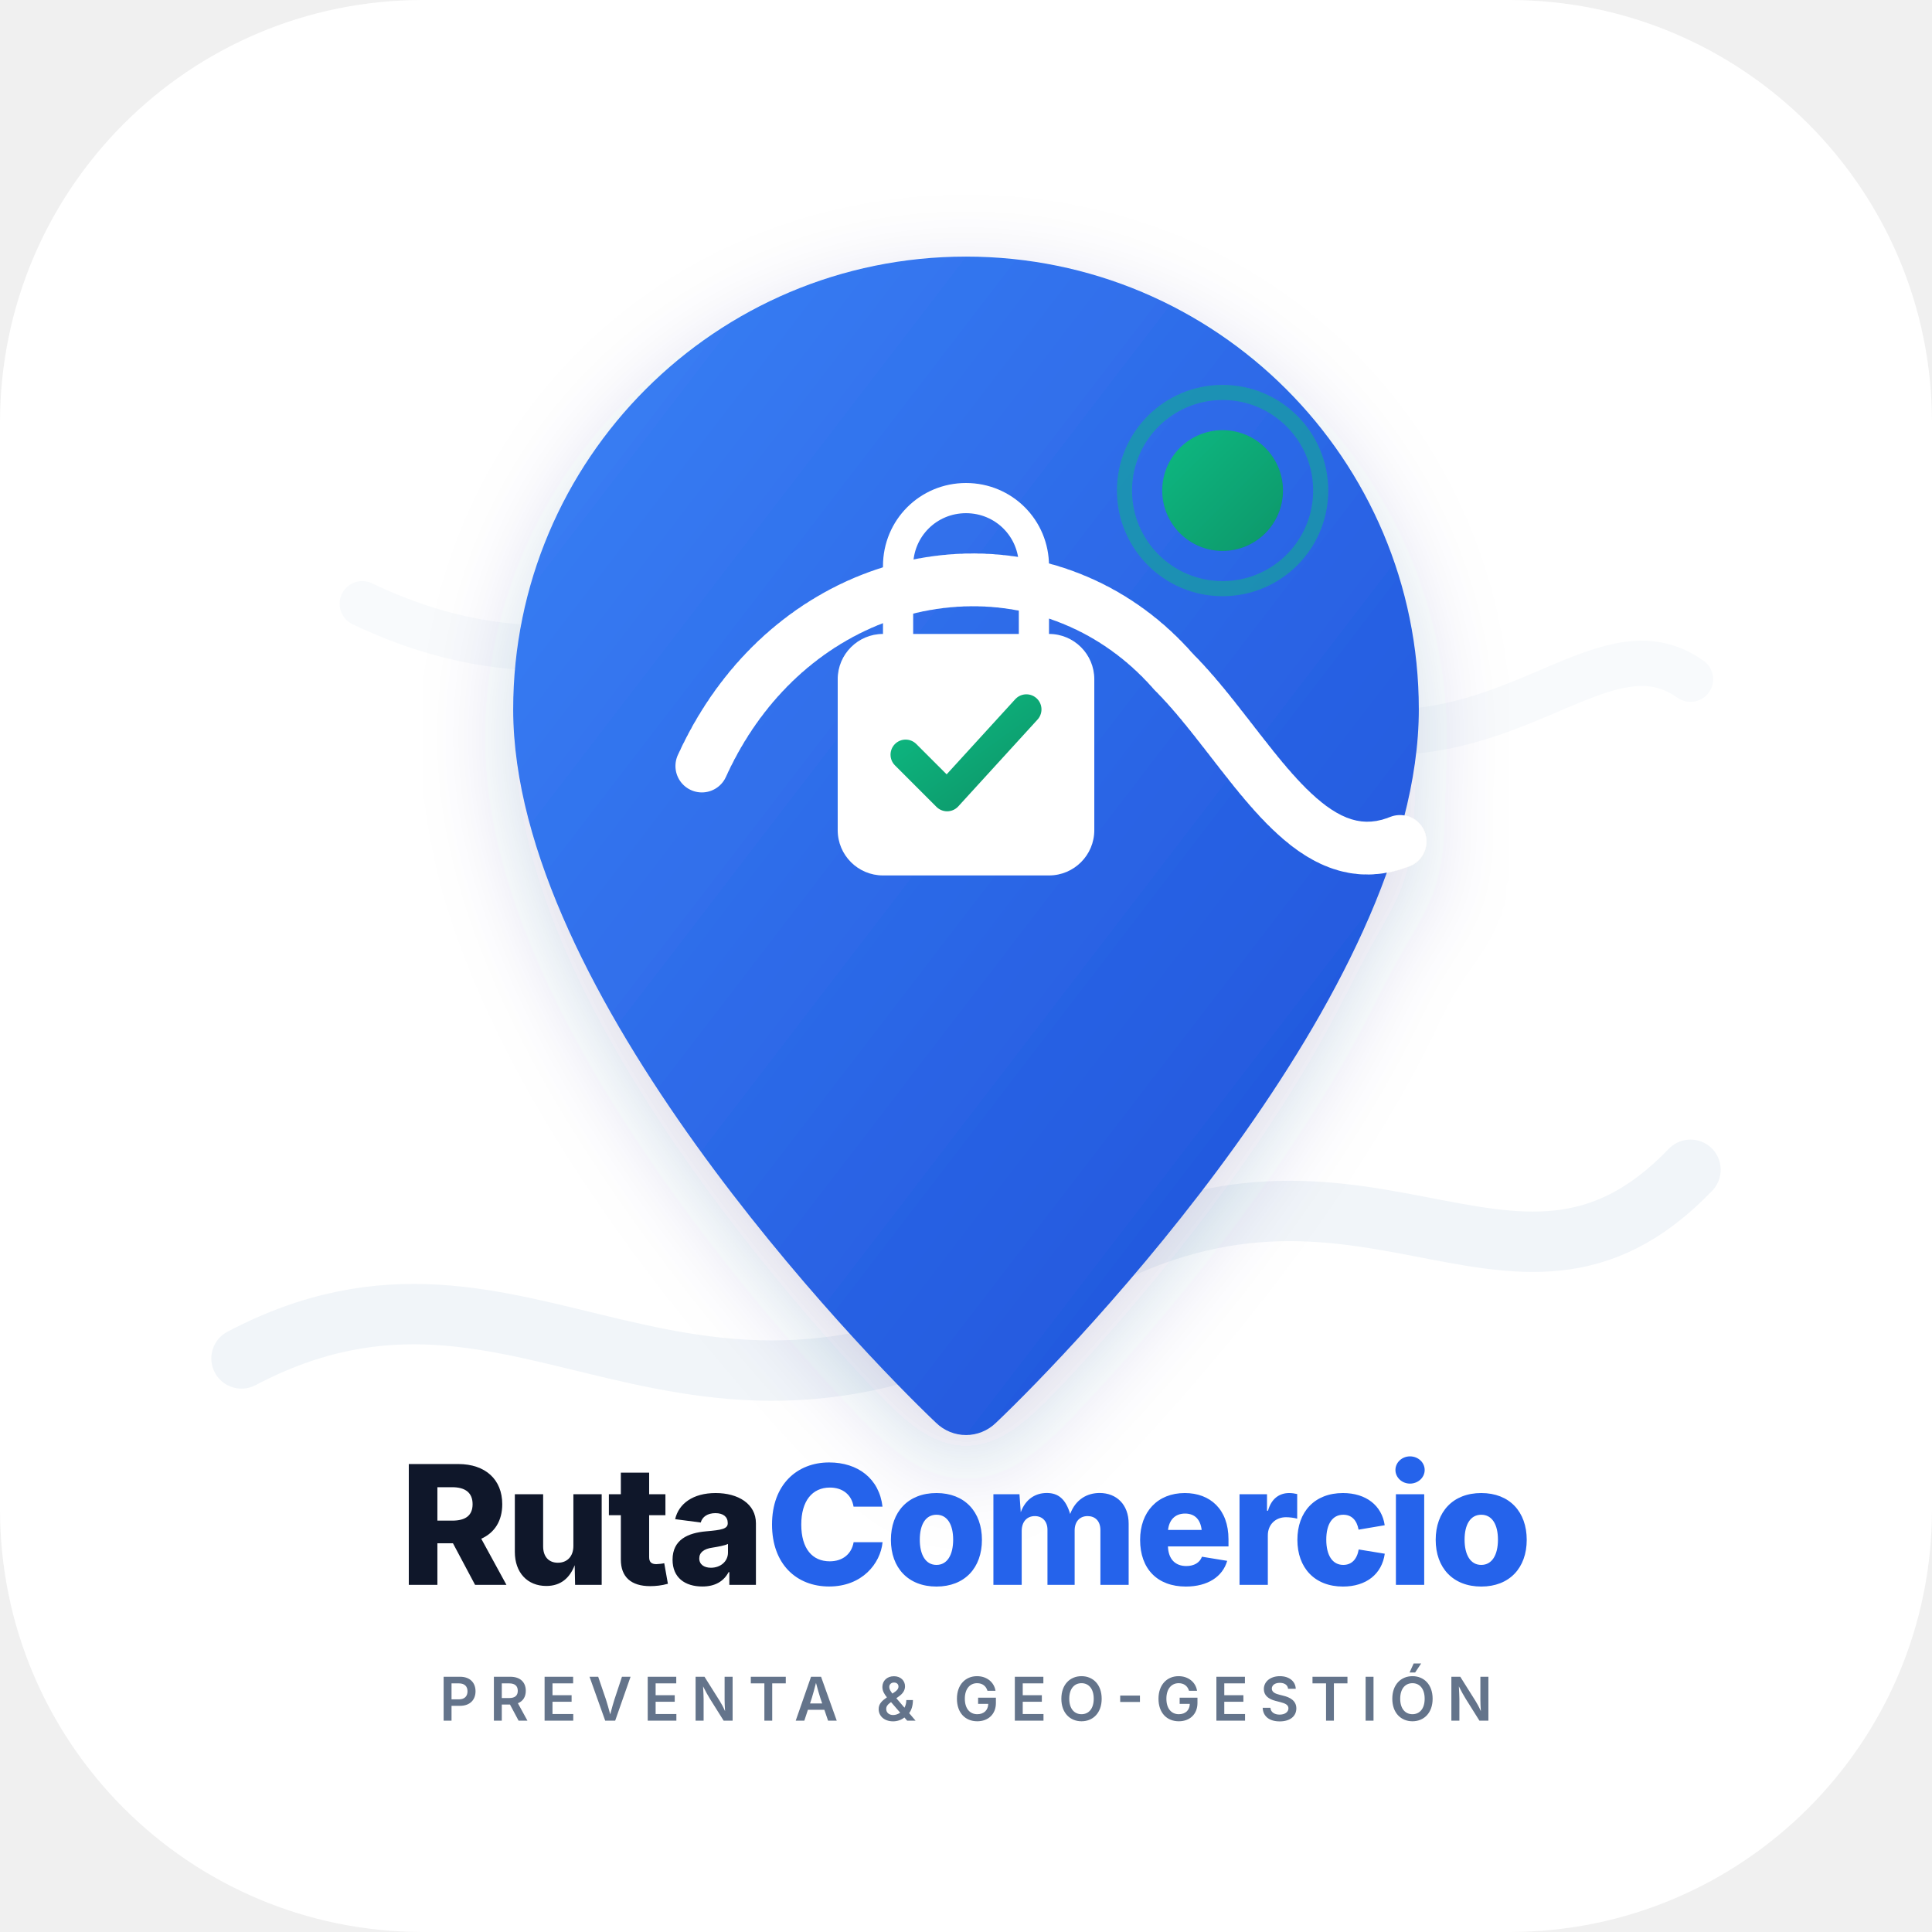
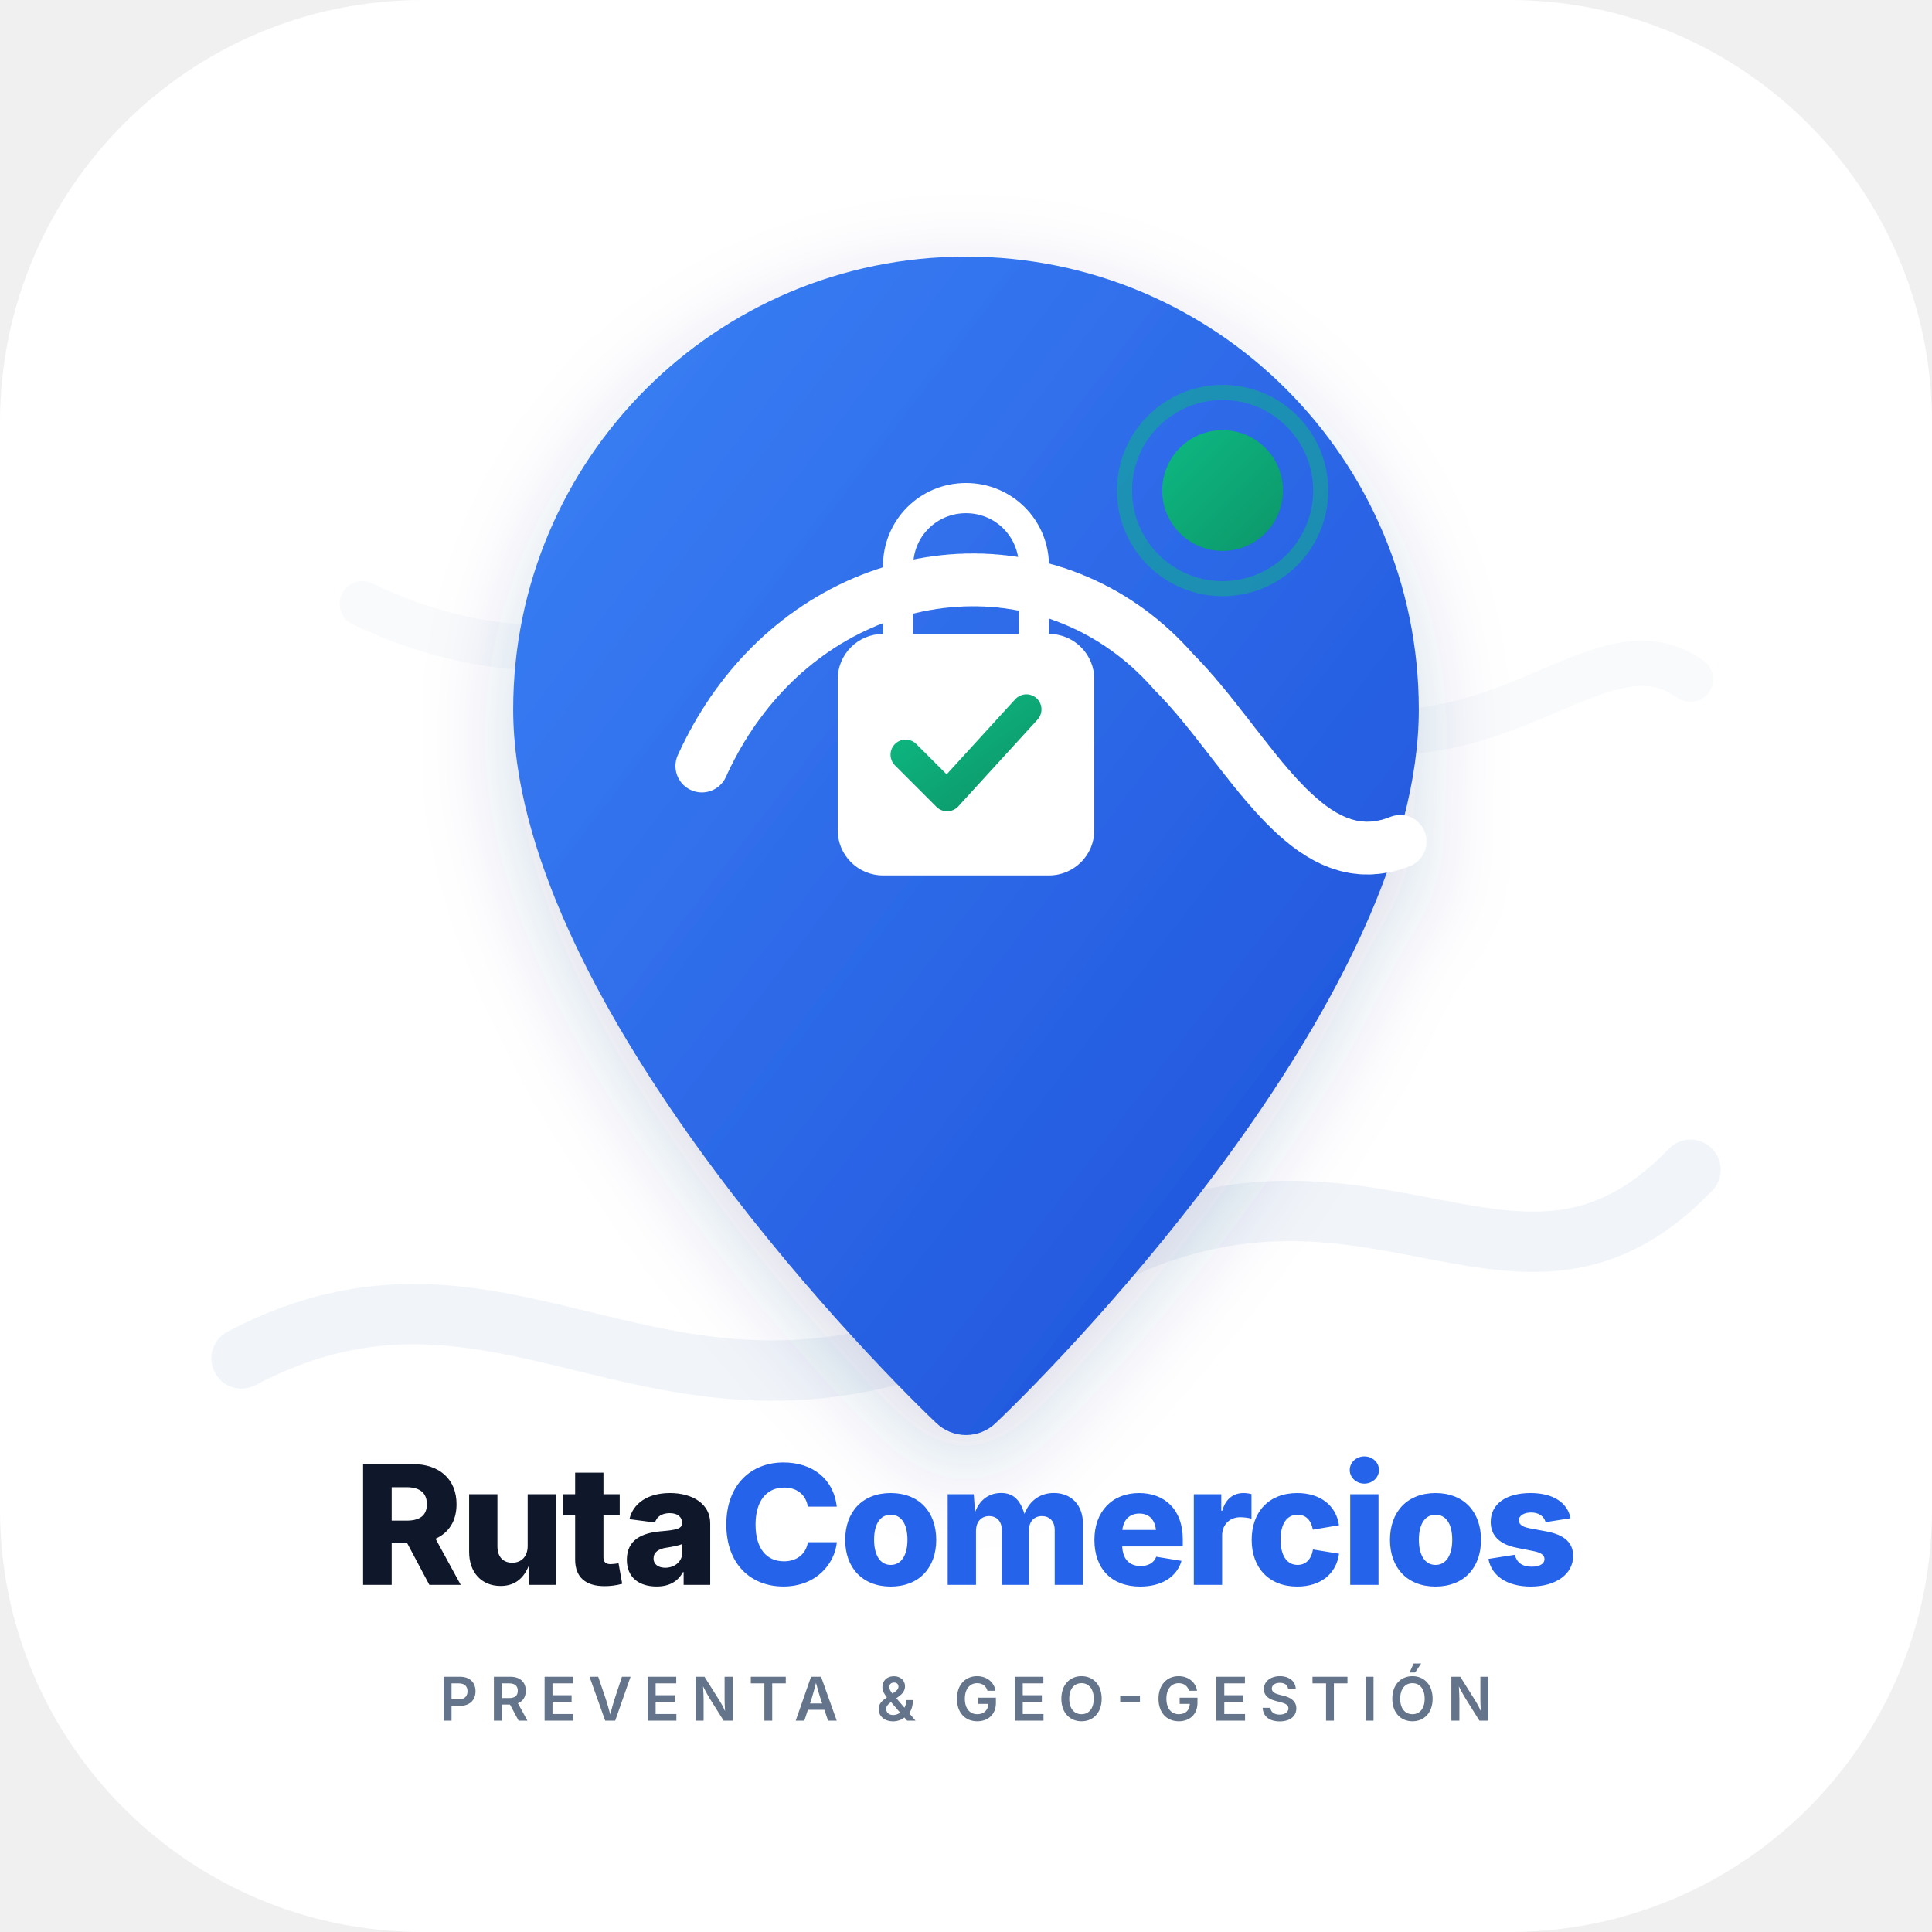
<svg xmlns="http://www.w3.org/2000/svg" viewBox="0 0 512 512" width="100%" height="100%">
  <defs>
    <linearGradient id="blueGrad" x1="0%" y1="0%" x2="100%" y2="100%">
      <stop offset="0%" stop-color="#3b82f6" />
      <stop offset="100%" stop-color="#1d4ed8" />
    </linearGradient>
    <linearGradient id="accentGrad" x1="0%" y1="0%" x2="100%" y2="100%">
      <stop offset="0%" stop-color="#10b981" />
      <stop offset="100%" stop-color="#059669" />
    </linearGradient>
    <filter id="softShadow" x="-10%" y="-10%" width="120%" height="120%">
      <feDropShadow dx="0" dy="8" stdDeviation="12" flood-color="#1e3a8a" flood-opacity="0.18" />
    </filter>
  </defs>
  <rect width="512" height="512" rx="112" fill="#ffffff" />
  <path d="M 64 360 C 140 320, 180 400, 280 340 C 360 290, 400 360, 448 310" fill="none" stroke="#f1f5f9" stroke-width="16" stroke-linecap="round" />
  <path d="M 96 160 C 180 200, 220 120, 320 180 C 390 220, 420 160, 448 180" fill="none" stroke="#f8fafc" stroke-width="12" stroke-linecap="round" />
  <g transform="translate(136, 68)" filter="url(#softShadow)">
    <path d="M 120 0 C 53.7 0 0 53.7 0 120 C 0 195 92 290 112 309 C 116.5 313.4 123.5 313.4 128 309 C 148 290 240 195 240 120 C 240 53.7 186.3 0 120 0 Z" fill="url(#blueGrad)" />
    <path d="M 50 135 C 75 80, 140 70, 175 110 C 195 130, 210 165, 235 155" fill="none" stroke="#ffffff" stroke-width="14" stroke-linecap="round" stroke-dasharray="1 1" />
    <rect x="86" y="100" width="68" height="64" rx="12" fill="#ffffff" />
    <path d="M 102 100 V 82 C 102 72 110 64 120 64 C 130 64 138 72 138 82 V 100" fill="none" stroke="#ffffff" stroke-width="8" stroke-linecap="round" />
    <path d="M 104 132 L 115 143 L 136 120" fill="none" stroke="url(#accentGrad)" stroke-width="8" stroke-linecap="round" stroke-linejoin="round" />
    <circle cx="188" cy="62" r="16" fill="url(#accentGrad)" />
    <circle cx="188" cy="62" r="26" fill="none" stroke="#10b981" stroke-width="4" stroke-opacity="0.5" />
  </g>
-   <text x="256" y="420" text-anchor="middle" font-family="system-ui, -apple-system, sans-serif" font-size="44" font-weight="800" fill="#0f172a" letter-spacing="-1">Ruta<tspan fill="#2563eb">Comercio</tspan>
+   <text x="256" y="420" text-anchor="middle" font-family="system-ui, -apple-system, sans-serif" font-size="44" font-weight="800" fill="#0f172a" letter-spacing="-1">Ruta<tspan fill="#2563eb">Comercios</tspan>
  </text>
  <text x="256" y="456" text-anchor="middle" font-family="system-ui, -apple-system, sans-serif" font-size="16" font-weight="600" fill="#64748b" letter-spacing="3">PREVENTA &amp; GEO-GESTIÓN</text>
</svg>
